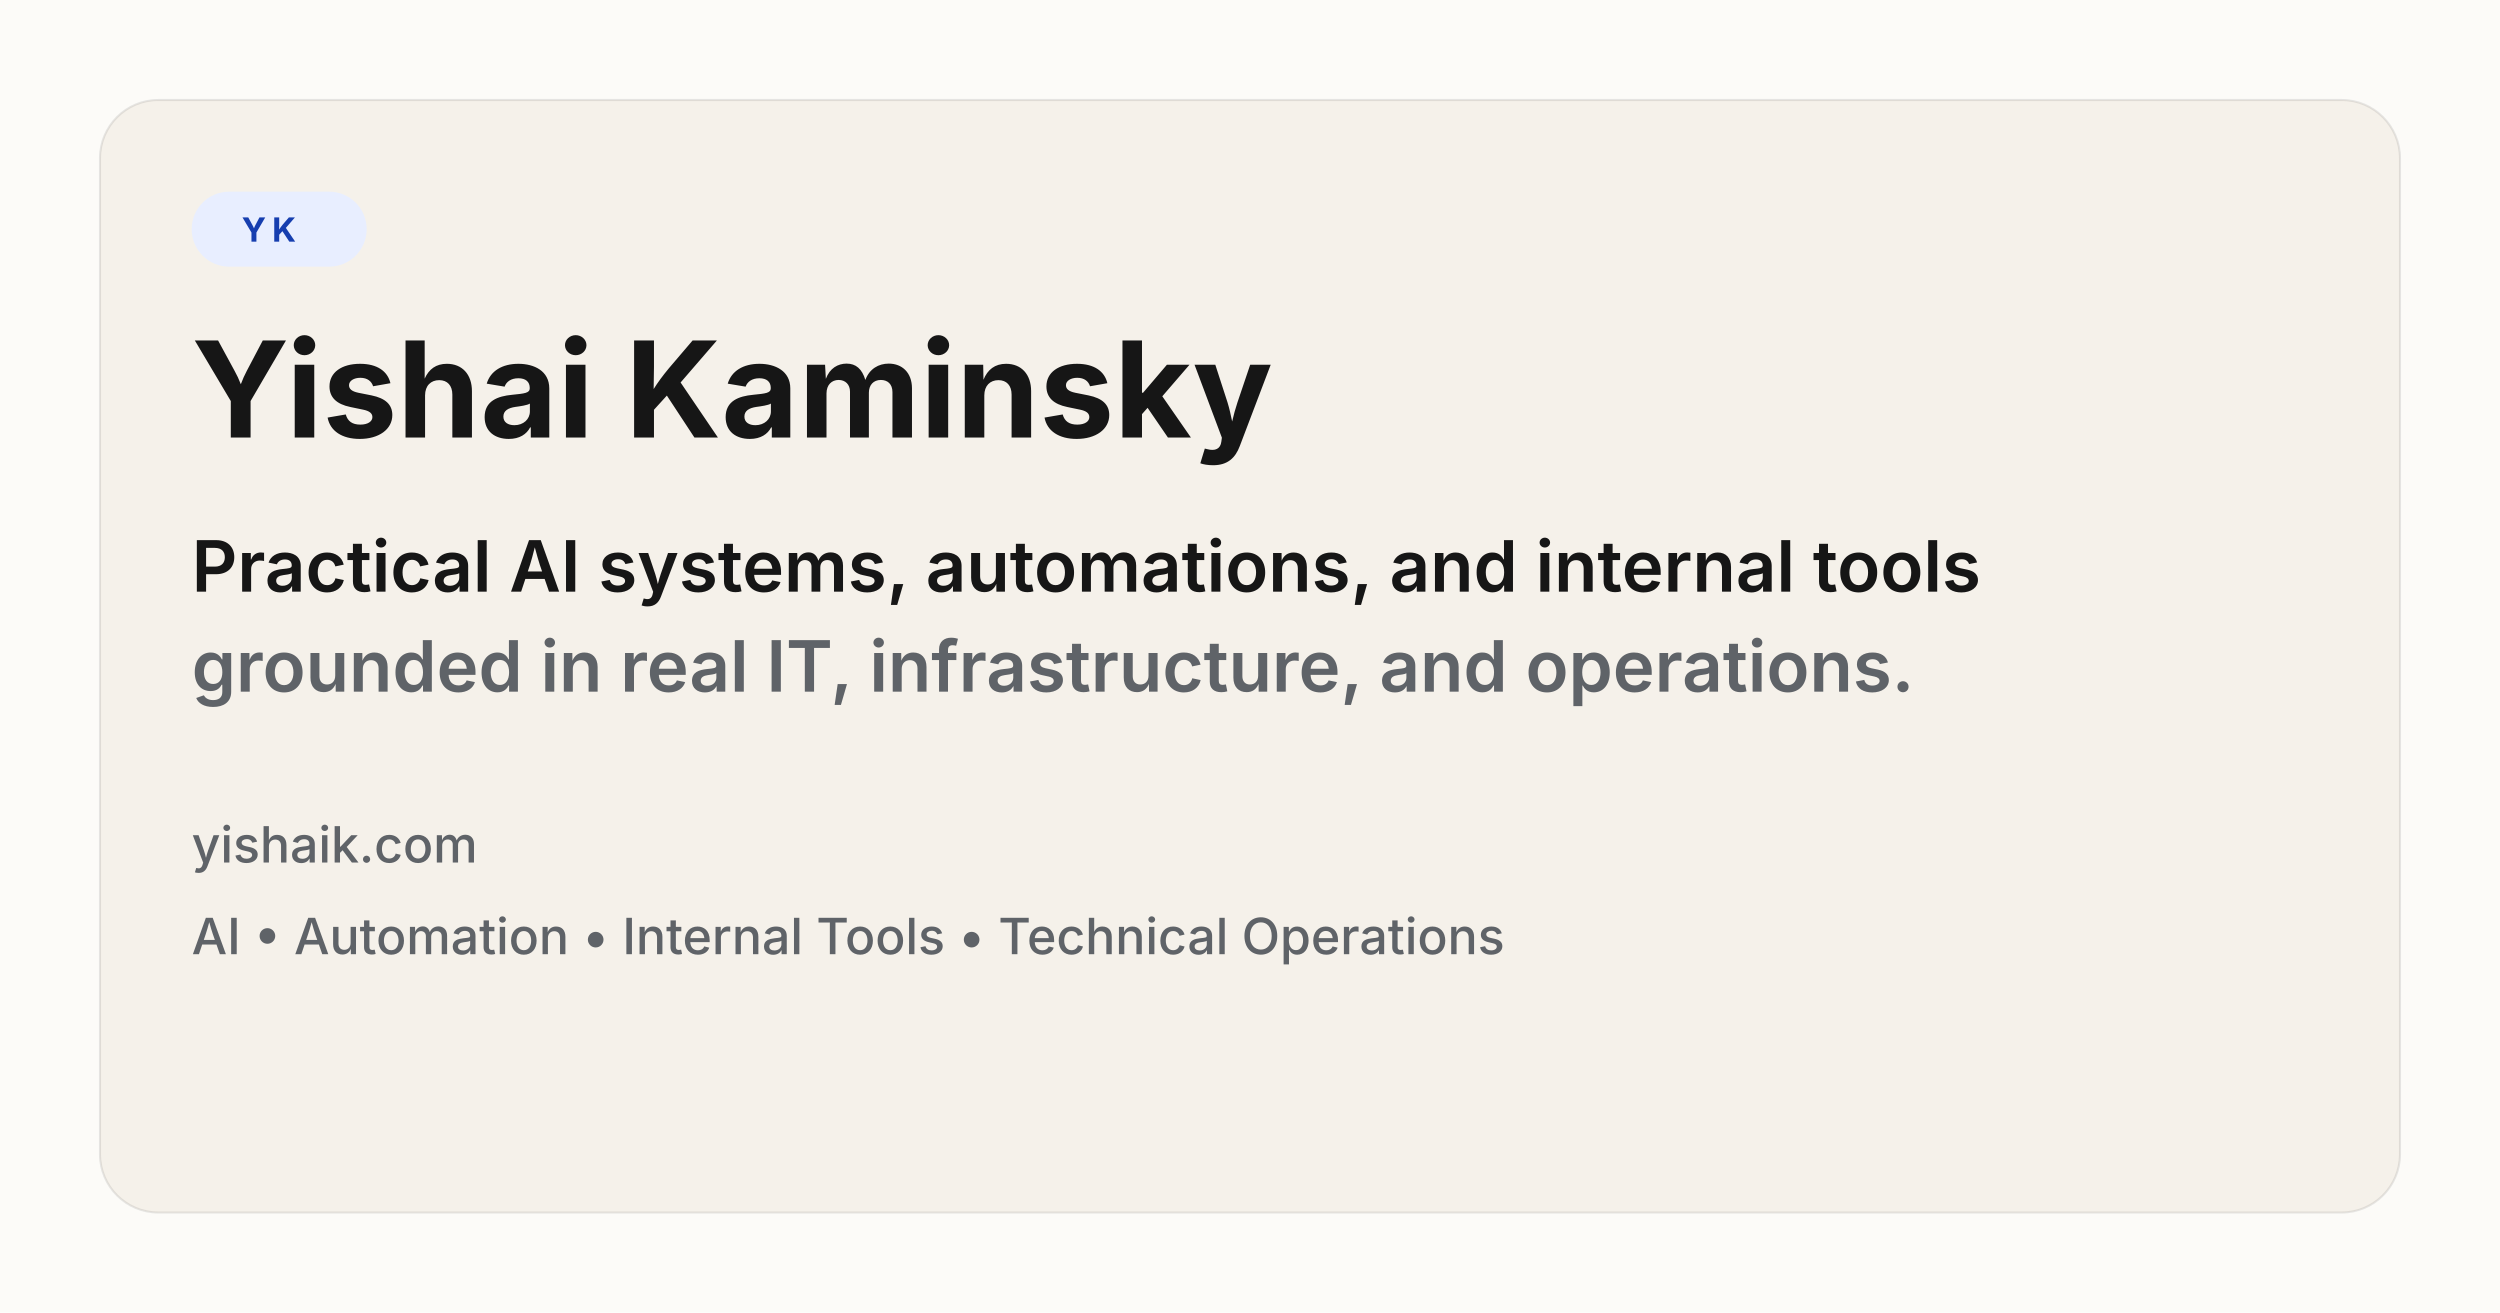
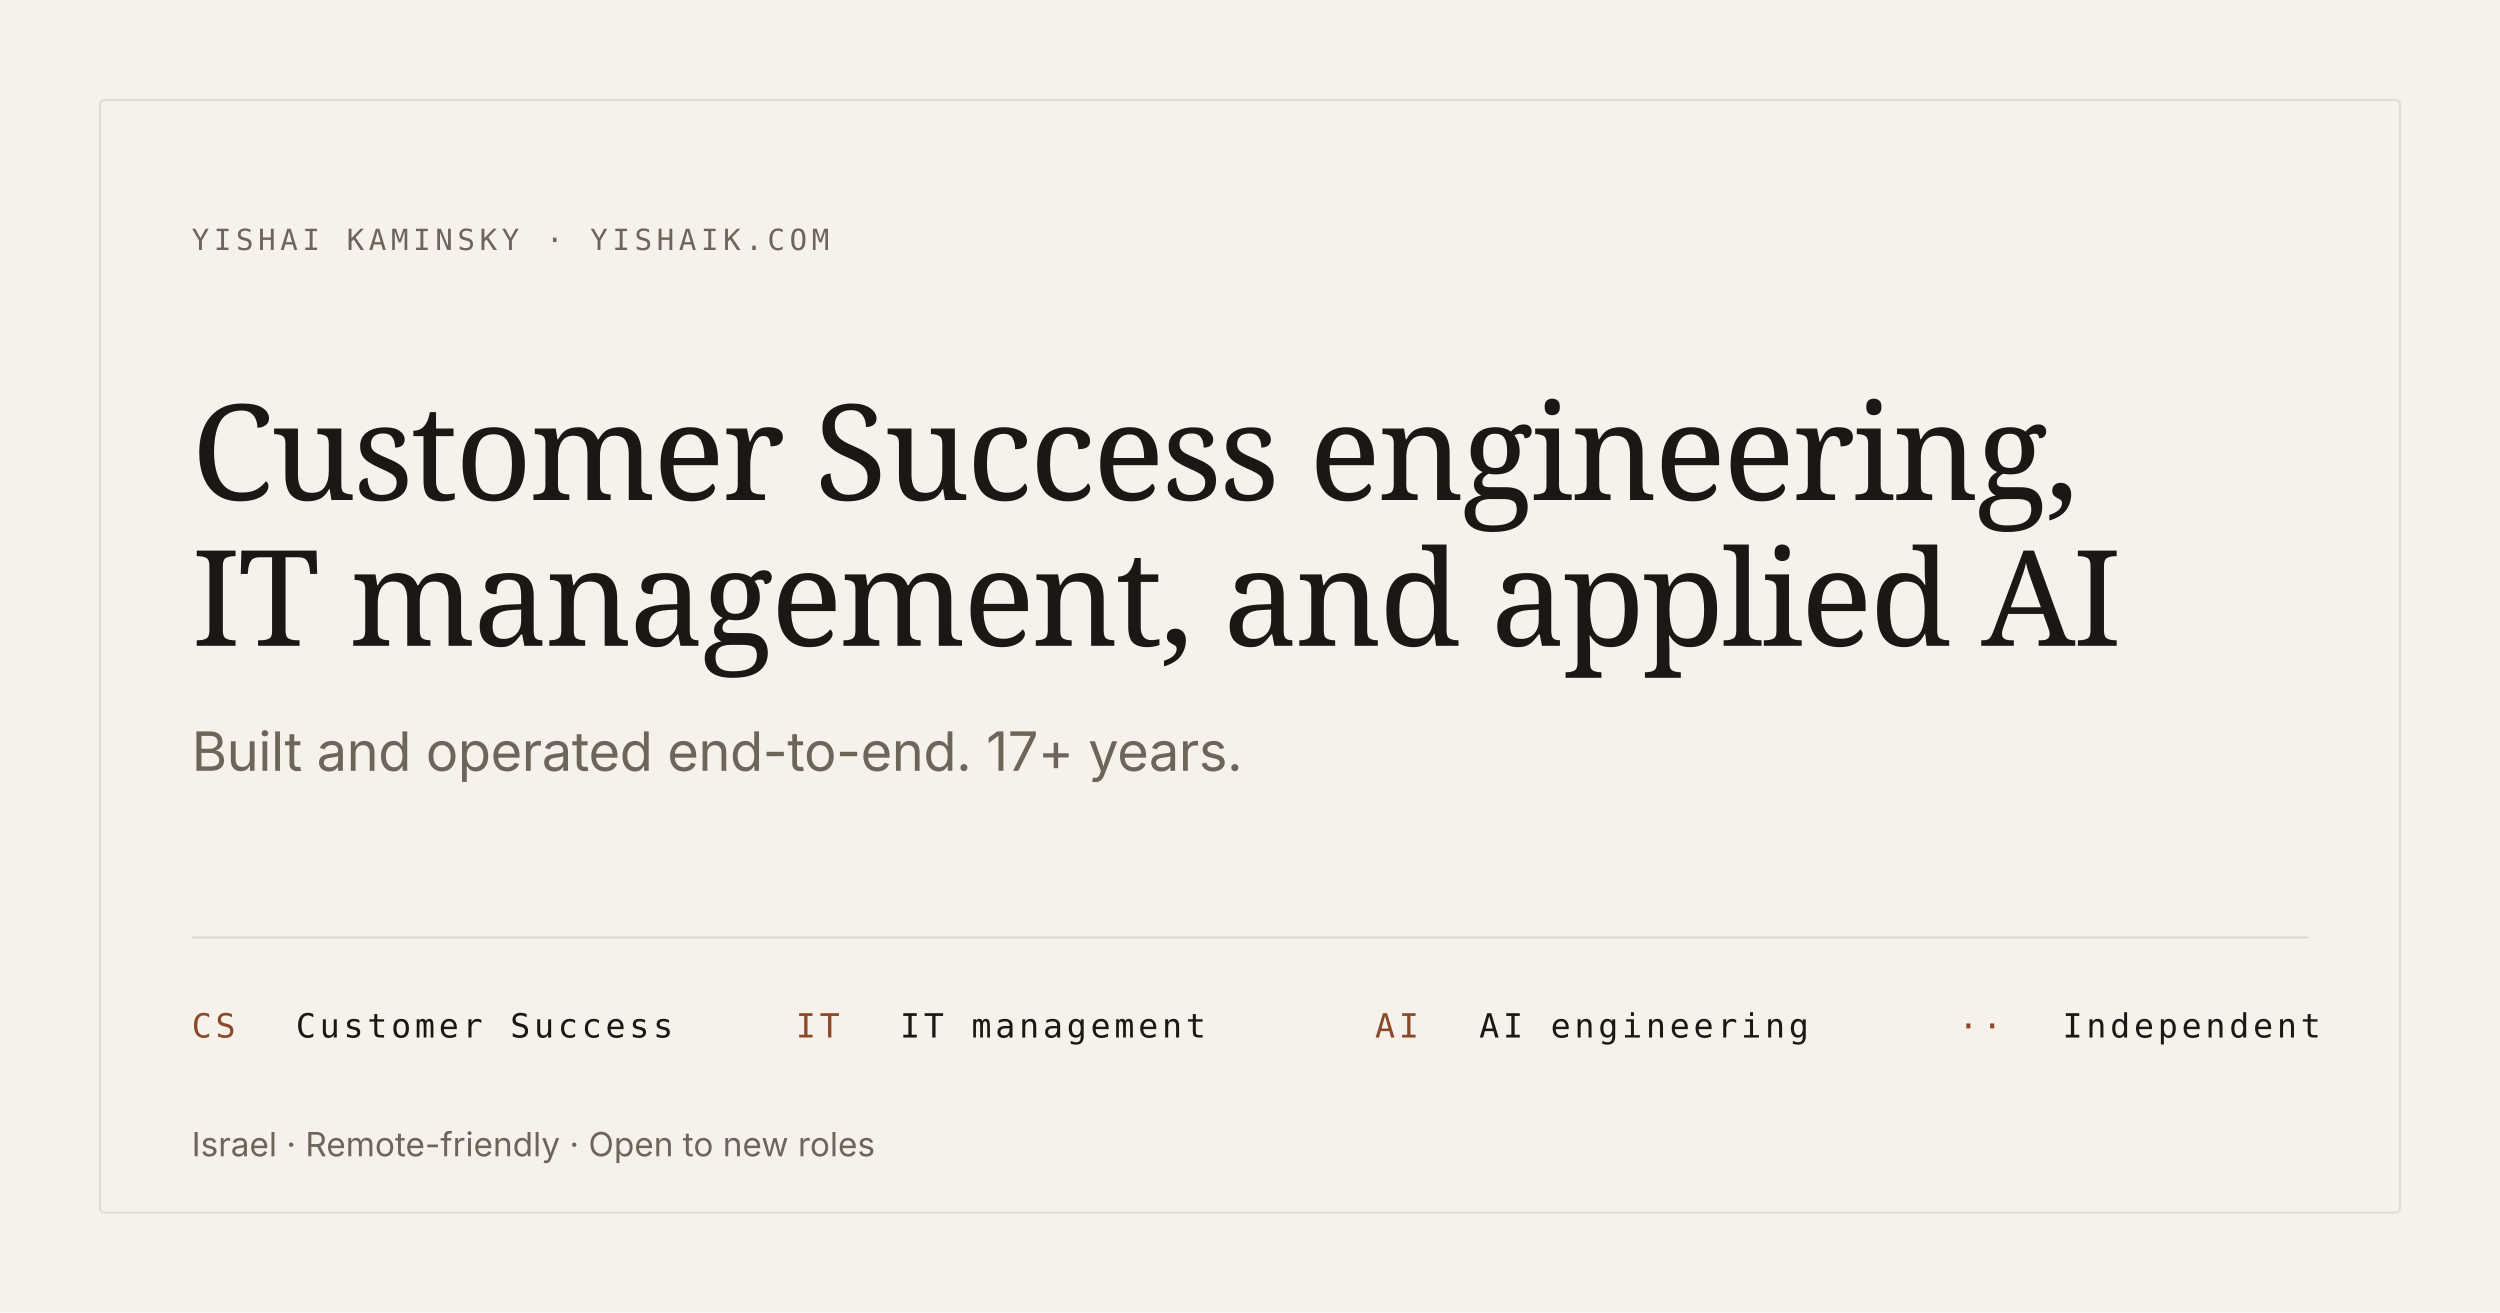
<svg xmlns="http://www.w3.org/2000/svg" width="1200" height="630" viewBox="0 0 1200 630" fill="none">
-   <rect width="1200" height="630" fill="#FCFBF8" />
-   <rect x="48" y="48" width="1104" height="534" rx="28" fill="#F5F1EA" stroke="rgba(22,22,22,0.10)" />
-   <rect x="92" y="92" width="84" height="36" rx="18" fill="#E8EEFf" />
-   <text x="116" y="116" fill="#163EAF" font-family="Inter, Arial, sans-serif" font-size="16" font-weight="700" letter-spacing="0.18em">YK</text>
-   <text x="92" y="210" fill="#161616" font-family="Inter, Arial, sans-serif" font-size="64" font-weight="700">Yishai Kaminsky</text>
-   <text x="92" y="284" fill="#161616" font-family="Inter, Arial, sans-serif" font-size="34" font-weight="600">Practical AI systems, automations, and internal tools</text>
-   <text x="92" y="332" fill="#5F6368" font-family="Inter, Arial, sans-serif" font-size="34" font-weight="600">grounded in real IT, infrastructure, and operations.</text>
-   <text x="92" y="414" fill="#5F6368" font-family="Inter, Arial, sans-serif" font-size="24" font-weight="500">yishaik.com</text>
-   <text x="92" y="458" fill="#5F6368" font-family="Inter, Arial, sans-serif" font-size="24" font-weight="500">AI • Automation • Internal Tools • Technical Operations</text>
+   <rect width="1200" height="630" fill="#f6f2eb" />
+   <rect x="48" y="48" width="1104" height="534" rx="2" fill="none" stroke="rgba(26,23,20,0.10)" />
+   <g font-family="JetBrains Mono, ui-monospace, Menlo, monospace" font-size="14" fill="#6e655a" letter-spacing="2.2">
+     <text x="92" y="120" font-weight="500">YISHAI KAMINSKY · YISHAIK.COM</text>
+   </g>
+   <g font-family="Fraunces, Georgia, serif" fill="#1a1714">
+     <text x="92" y="240" font-size="64" font-weight="400" letter-spacing="-1.2">Customer Success engineering,</text>
+     <text x="92" y="310" font-size="64" font-weight="400" letter-spacing="-1.2">IT management, and applied AI</text>
+   </g>
+   <text x="92" y="370" font-family="Inter, Arial, sans-serif" font-size="26" font-weight="400" fill="#6e655a" letter-spacing="-0.2">
+     Built and operated end-to-end. 17+ years.
+   </text>
+   <line x1="92" y1="450" x2="1108" y2="450" stroke="rgba(26,23,20,0.12)" stroke-width="1" />
+   <g font-family="JetBrains Mono, ui-monospace, Menlo, monospace" font-size="16" letter-spacing="1.8">
+     <text x="92" y="498" fill="#8a4a2a" font-weight="500">CS</text>
+     <text x="142" y="498" fill="#1a1714">Customer Success</text>
+     <text x="382" y="498" fill="#8a4a2a" font-weight="500">IT</text>
+     <text x="432" y="498" fill="#1a1714">IT management</text>
+     <text x="660" y="498" fill="#8a4a2a" font-weight="500">AI</text>
+     <text x="710" y="498" fill="#1a1714">AI engineering</text>
+     <text x="940" y="498" fill="#8a4a2a" font-weight="500">··</text>
+     <text x="990" y="498" fill="#1a1714">Independent</text>
+   </g>
+   <text x="92" y="555" font-family="Inter, Arial, sans-serif" font-size="16" fill="#6e655a">
+     Israel · Remote-friendly · Open to new roles
+   </text>
</svg>
